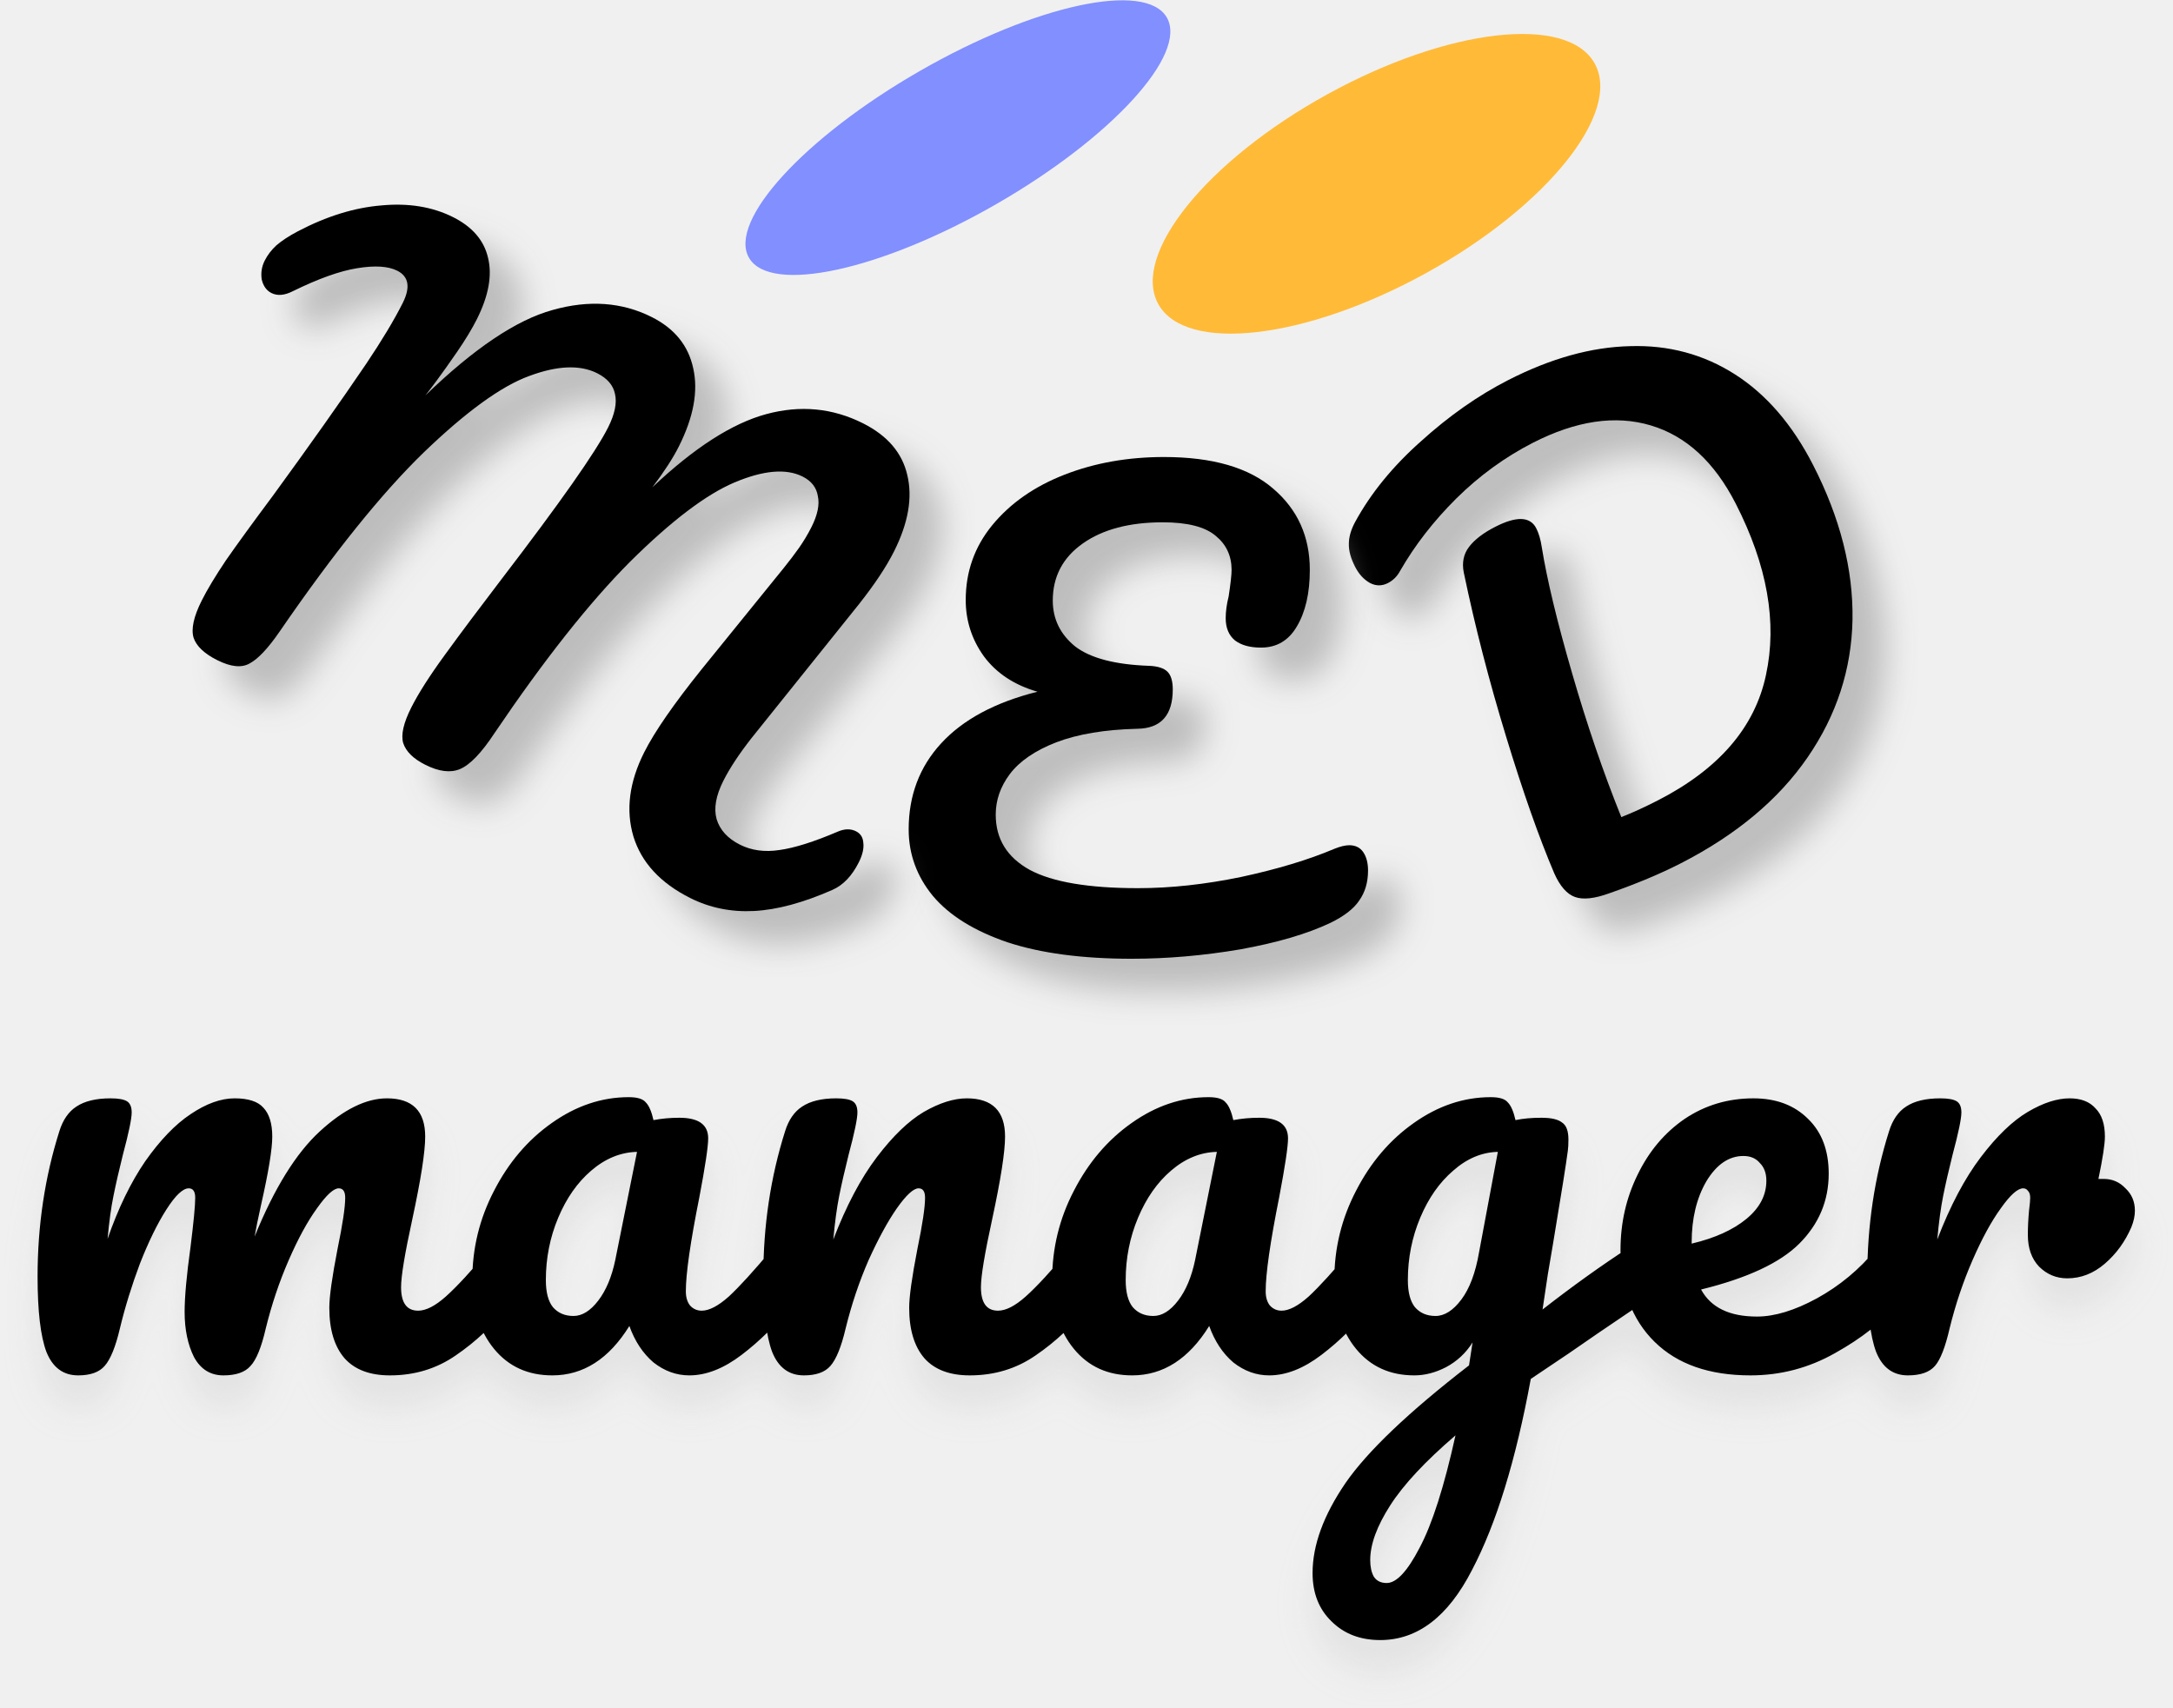
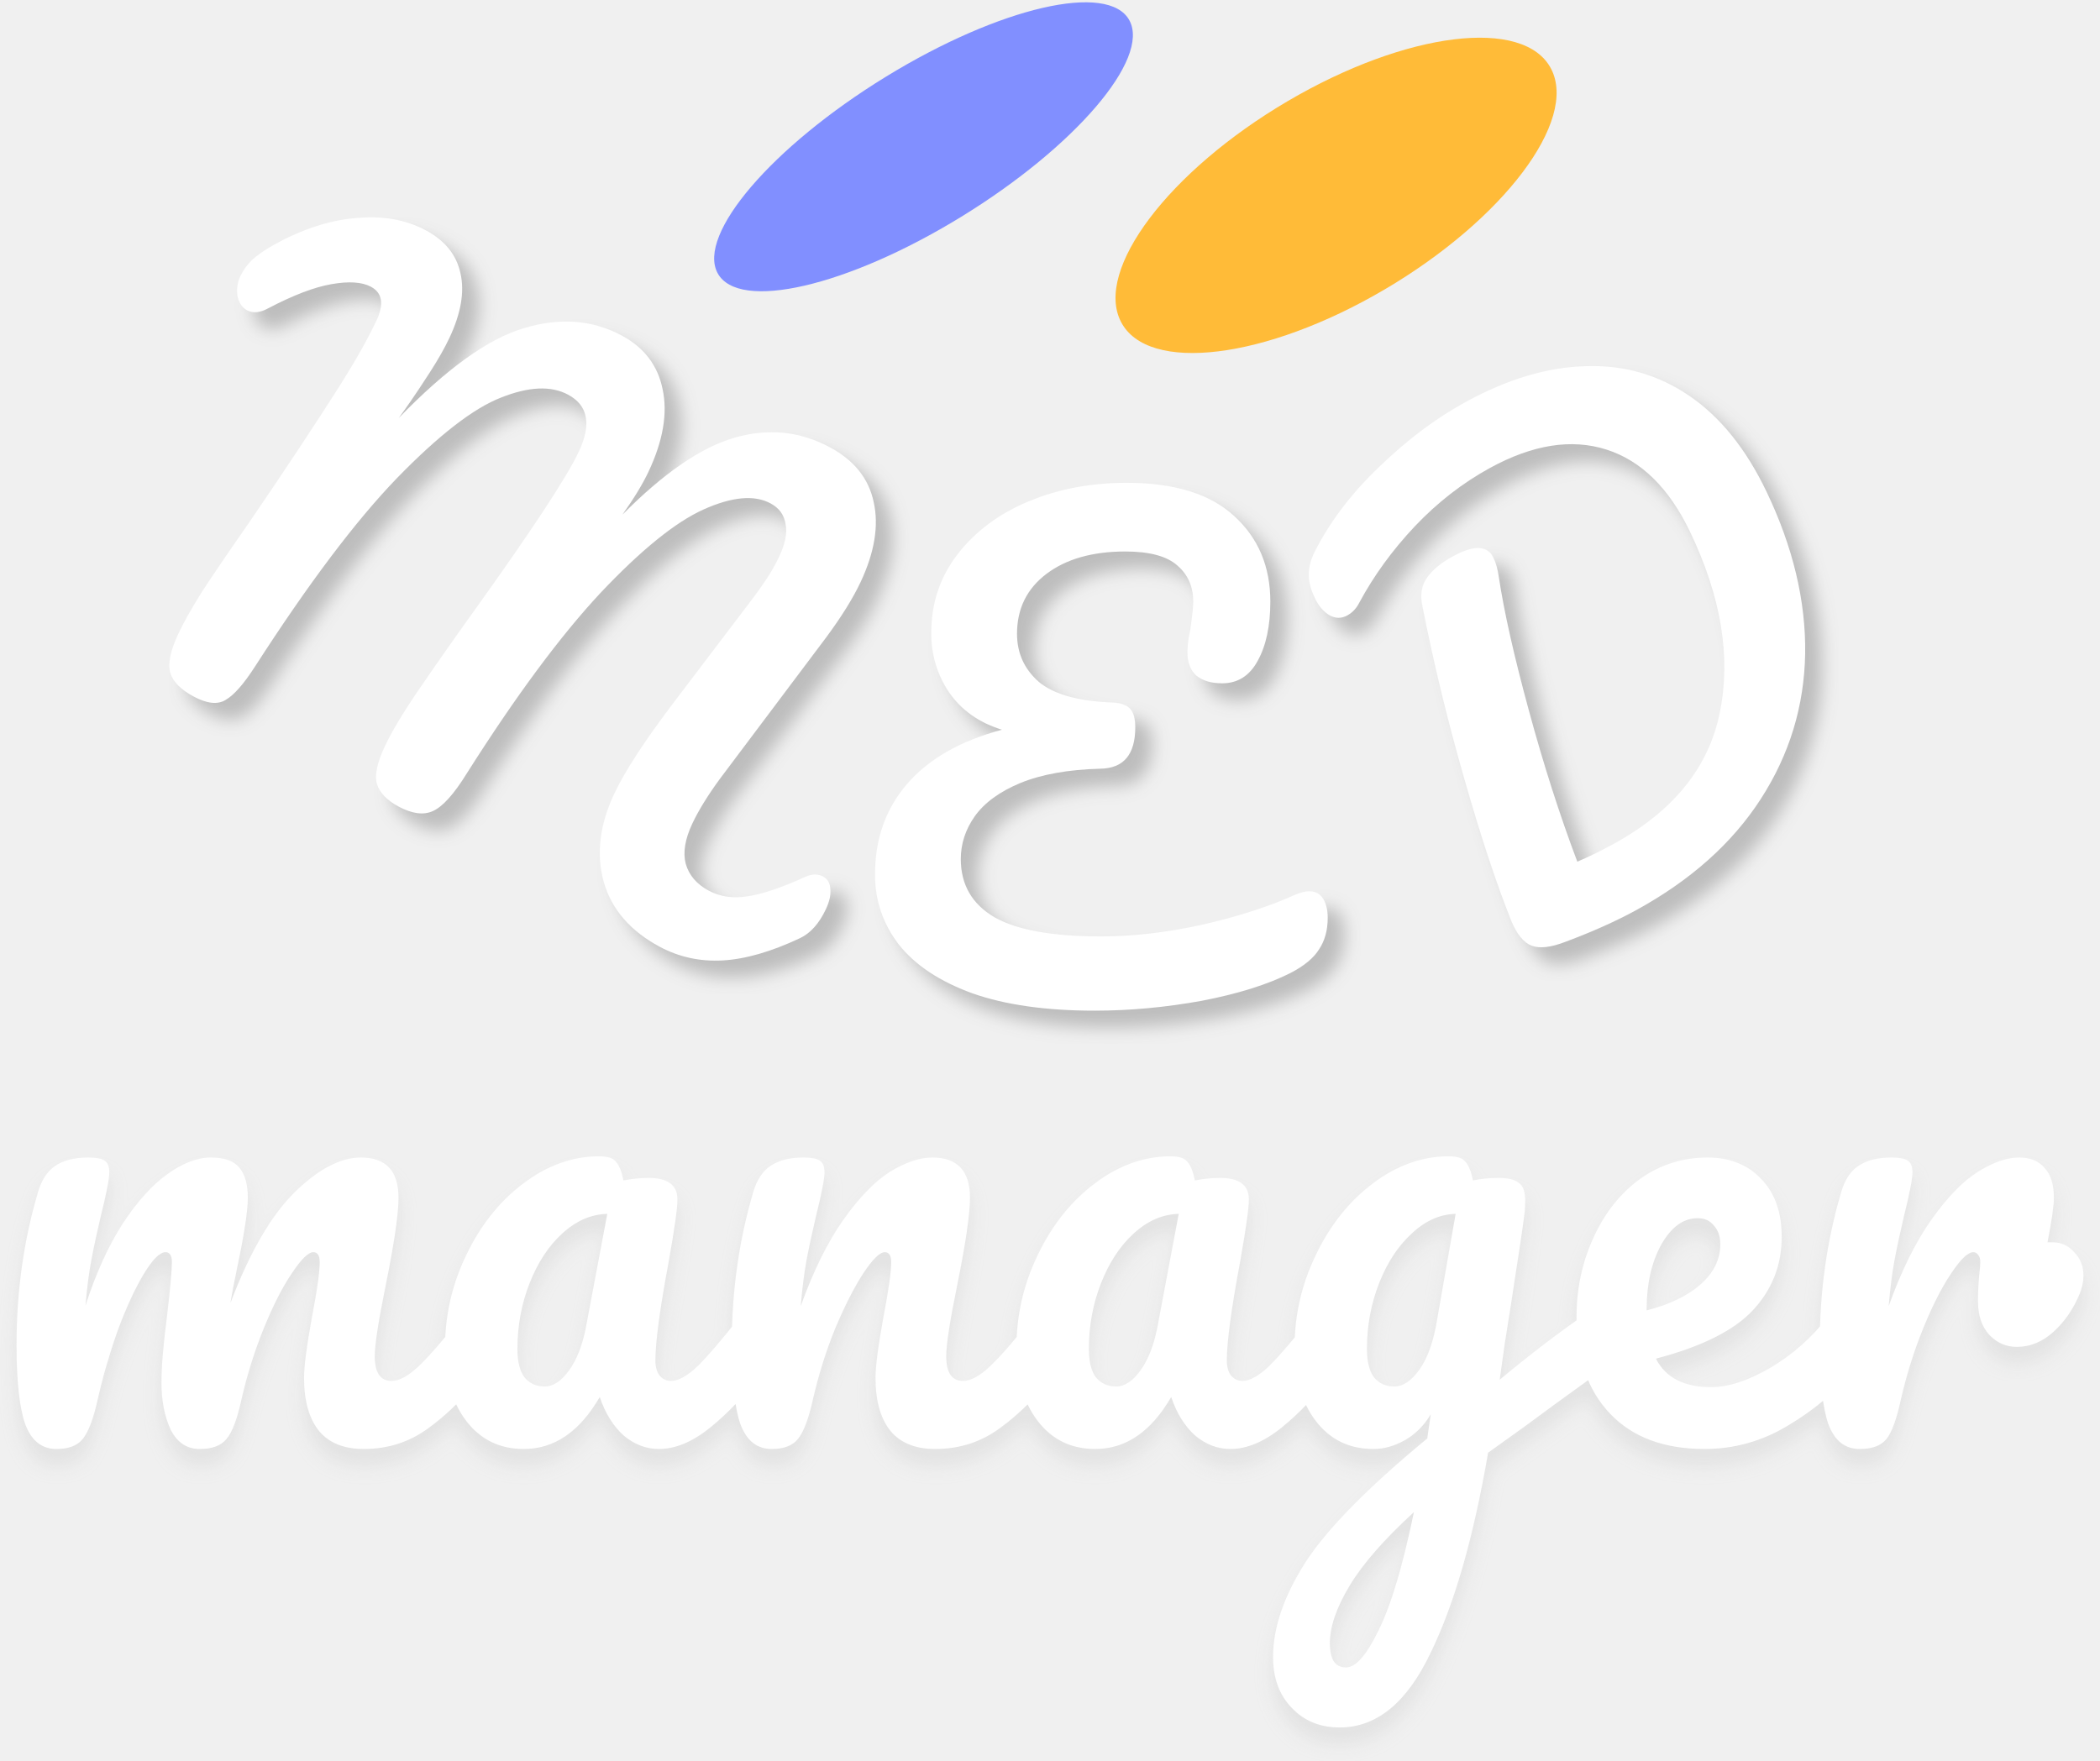
- <svg xmlns="http://www.w3.org/2000/svg" width="266" height="209" viewBox="0 0 266 209" fill="none">
+ <svg xmlns="http://www.w3.org/2000/svg" width="508" height="426" viewBox="0 0 508 426" fill="none">
  <g filter="url(#filter0_d)">
-     <path d="M8.568 94.36C6.744 94.36 5.448 93.4 4.68 91.48C3.96 89.56 3.6 86.488 3.6 82.264C3.6 76.024 4.488 70.096 6.264 64.48C6.696 63.088 7.392 62.08 8.352 61.456C9.36 60.784 10.752 60.448 12.528 60.448C13.488 60.448 14.16 60.568 14.544 60.808C14.928 61.048 15.12 61.504 15.12 62.176C15.12 62.944 14.76 64.672 14.04 67.36C13.56 69.28 13.176 70.96 12.888 72.4C12.6 73.792 12.36 75.544 12.168 77.656C13.464 73.912 15 70.744 16.776 68.152C18.6 65.56 20.448 63.64 22.32 62.392C24.24 61.096 26.04 60.448 27.72 60.448C29.4 60.448 30.576 60.832 31.248 61.6C31.968 62.368 32.328 63.544 32.328 65.128C32.328 66.664 31.872 69.448 30.96 73.48C30.576 75.208 30.312 76.504 30.168 77.368C32.568 71.464 35.232 67.168 38.16 64.48C41.088 61.792 43.824 60.448 46.368 60.448C49.488 60.448 51.048 62.008 51.048 65.128C51.048 67 50.52 70.384 49.464 75.28C48.552 79.456 48.096 82.216 48.096 83.56C48.096 85.48 48.792 86.44 50.184 86.44C51.144 86.44 52.272 85.864 53.568 84.712C54.912 83.512 56.688 81.592 58.896 78.952C59.472 78.28 60.12 77.944 60.84 77.944C61.464 77.944 61.944 78.232 62.28 78.808C62.664 79.384 62.856 80.176 62.856 81.184C62.856 83.104 62.4 84.592 61.488 85.648C59.424 88.192 57.192 90.28 54.792 91.912C52.44 93.544 49.752 94.36 46.728 94.36C44.28 94.36 42.432 93.664 41.184 92.272C39.936 90.832 39.312 88.768 39.312 86.08C39.312 84.736 39.648 82.336 40.32 78.88C40.944 75.856 41.256 73.768 41.256 72.616C41.256 71.848 40.992 71.464 40.464 71.464C39.84 71.464 38.952 72.28 37.8 73.912C36.648 75.496 35.496 77.608 34.344 80.248C33.192 82.888 32.256 85.672 31.536 88.6C31.008 90.904 30.384 92.44 29.664 93.208C28.992 93.976 27.888 94.36 26.352 94.36C24.768 94.36 23.568 93.616 22.752 92.128C21.984 90.592 21.6 88.744 21.6 86.584C21.6 84.76 21.84 82.12 22.32 78.664C22.704 75.592 22.896 73.576 22.896 72.616C22.896 71.848 22.632 71.464 22.104 71.464C21.384 71.464 20.472 72.328 19.368 74.056C18.264 75.784 17.184 77.992 16.128 80.68C15.12 83.368 14.304 86.008 13.68 88.6C13.152 90.856 12.528 92.392 11.808 93.208C11.136 93.976 10.056 94.36 8.568 94.36ZM66.61 94.36C63.634 94.36 61.258 93.28 59.482 91.12C57.706 88.96 56.818 86.128 56.818 82.624C56.818 78.784 57.706 75.16 59.482 71.752C61.258 68.296 63.61 65.536 66.538 63.472C69.514 61.36 72.658 60.304 75.97 60.304C77.026 60.304 77.722 60.52 78.058 60.952C78.442 61.336 78.754 62.056 78.994 63.112C80.002 62.92 81.058 62.824 82.162 62.824C84.514 62.824 85.69 63.664 85.69 65.344C85.69 66.352 85.33 68.752 84.61 72.544C83.506 78.064 82.954 81.904 82.954 84.064C82.954 84.784 83.122 85.36 83.458 85.792C83.842 86.224 84.322 86.44 84.898 86.44C85.81 86.44 86.914 85.864 88.21 84.712C89.506 83.512 91.258 81.592 93.466 78.952C94.042 78.28 94.69 77.944 95.41 77.944C96.034 77.944 96.514 78.232 96.85 78.808C97.234 79.384 97.426 80.176 97.426 81.184C97.426 83.104 96.97 84.592 96.058 85.648C94.09 88.096 92.002 90.16 89.794 91.84C87.586 93.52 85.45 94.36 83.386 94.36C81.802 94.36 80.338 93.832 78.994 92.776C77.698 91.672 76.714 90.184 76.042 88.312C73.546 92.344 70.402 94.36 66.61 94.36ZM69.202 87.088C70.258 87.088 71.266 86.464 72.226 85.216C73.186 83.968 73.882 82.312 74.314 80.248L76.978 67C74.962 67.048 73.09 67.816 71.362 69.304C69.682 70.744 68.338 72.664 67.33 75.064C66.322 77.464 65.818 80.008 65.818 82.696C65.818 84.184 66.106 85.288 66.682 86.008C67.306 86.728 68.146 87.088 69.202 87.088ZM97.406 94.36C95.582 94.36 94.286 93.4 93.518 91.48C92.798 89.56 92.438 86.488 92.438 82.264C92.438 76.024 93.326 70.096 95.102 64.48C95.534 63.088 96.23 62.08 97.19 61.456C98.198 60.784 99.59 60.448 101.366 60.448C102.326 60.448 102.998 60.568 103.382 60.808C103.766 61.048 103.958 61.504 103.958 62.176C103.958 62.944 103.598 64.672 102.878 67.36C102.398 69.28 102.014 70.96 101.726 72.4C101.438 73.84 101.198 75.616 101.006 77.728C102.59 73.6 104.366 70.24 106.334 67.648C108.302 65.056 110.222 63.208 112.094 62.104C114.014 61 115.766 60.448 117.35 60.448C120.47 60.448 122.03 62.008 122.03 65.128C122.03 67 121.502 70.384 120.446 75.28C119.534 79.456 119.078 82.216 119.078 83.56C119.078 85.48 119.774 86.44 121.166 86.44C122.126 86.44 123.254 85.864 124.55 84.712C125.894 83.512 127.67 81.592 129.878 78.952C130.454 78.28 131.102 77.944 131.822 77.944C132.446 77.944 132.926 78.232 133.262 78.808C133.646 79.384 133.838 80.176 133.838 81.184C133.838 83.104 133.382 84.592 132.47 85.648C130.406 88.192 128.174 90.28 125.774 91.912C123.422 93.544 120.734 94.36 117.71 94.36C115.262 94.36 113.414 93.664 112.166 92.272C110.918 90.832 110.294 88.768 110.294 86.08C110.294 84.736 110.63 82.336 111.302 78.88C111.926 75.856 112.238 73.768 112.238 72.616C112.238 71.848 111.974 71.464 111.446 71.464C110.822 71.464 109.934 72.28 108.782 73.912C107.678 75.496 106.526 77.608 105.326 80.248C104.174 82.888 103.238 85.672 102.518 88.6C101.99 90.856 101.366 92.392 100.646 93.208C99.974 93.976 98.894 94.36 97.406 94.36ZM137.589 94.36C134.613 94.36 132.237 93.28 130.461 91.12C128.685 88.96 127.797 86.128 127.797 82.624C127.797 78.784 128.685 75.16 130.461 71.752C132.237 68.296 134.589 65.536 137.517 63.472C140.493 61.36 143.637 60.304 146.949 60.304C148.005 60.304 148.701 60.52 149.037 60.952C149.421 61.336 149.733 62.056 149.973 63.112C150.981 62.92 152.037 62.824 153.141 62.824C155.493 62.824 156.669 63.664 156.669 65.344C156.669 66.352 156.309 68.752 155.589 72.544C154.485 78.064 153.933 81.904 153.933 84.064C153.933 84.784 154.101 85.36 154.437 85.792C154.821 86.224 155.301 86.44 155.877 86.44C156.789 86.44 157.893 85.864 159.189 84.712C160.485 83.512 162.237 81.592 164.445 78.952C165.021 78.28 165.669 77.944 166.389 77.944C167.013 77.944 167.493 78.232 167.829 78.808C168.213 79.384 168.405 80.176 168.405 81.184C168.405 83.104 167.949 84.592 167.037 85.648C165.069 88.096 162.981 90.16 160.773 91.84C158.565 93.52 156.429 94.36 154.365 94.36C152.781 94.36 151.317 93.832 149.973 92.776C148.677 91.672 147.693 90.184 147.021 88.312C144.525 92.344 141.381 94.36 137.589 94.36ZM140.181 87.088C141.237 87.088 142.245 86.464 143.205 85.216C144.165 83.968 144.861 82.312 145.293 80.248L147.957 67C145.941 67.048 144.069 67.816 142.341 69.304C140.661 70.744 139.317 72.664 138.309 75.064C137.301 77.464 136.797 80.008 136.797 82.696C136.797 84.184 137.085 85.288 137.661 86.008C138.285 86.728 139.125 87.088 140.181 87.088ZM200.138 78.088C200.762 78.088 201.242 78.4 201.578 79.024C201.962 79.6 202.154 80.344 202.154 81.256C202.154 82.36 201.986 83.224 201.65 83.848C201.314 84.472 200.786 85.024 200.066 85.504C195.938 88.288 192.914 90.352 190.994 91.696L186.386 94.792C184.562 104.728 182.162 112.528 179.186 118.192C176.258 123.904 172.514 126.76 167.954 126.76C165.506 126.76 163.514 125.992 161.978 124.456C160.442 122.968 159.674 121 159.674 118.552C159.674 115.144 161.018 111.472 163.706 107.536C166.394 103.648 171.434 98.848 178.826 93.136L179.258 90.328C178.442 91.624 177.362 92.632 176.018 93.352C174.722 94.024 173.426 94.36 172.13 94.36C169.154 94.36 166.778 93.28 165.002 91.12C163.226 88.96 162.338 86.128 162.338 82.624C162.338 78.784 163.226 75.16 165.002 71.752C166.778 68.296 169.13 65.536 172.058 63.472C175.034 61.36 178.178 60.304 181.49 60.304C182.546 60.304 183.242 60.52 183.578 60.952C183.962 61.336 184.274 62.056 184.514 63.112C185.426 62.92 186.482 62.824 187.682 62.824C188.882 62.824 189.722 63.016 190.202 63.4C190.73 63.736 190.994 64.432 190.994 65.488C190.994 66.064 190.97 66.52 190.922 66.856C190.73 68.344 190.13 72.112 189.122 78.16C188.93 79.312 188.714 80.584 188.474 81.976C188.282 83.32 188.066 84.76 187.826 86.296C191.522 83.416 195.074 80.872 198.482 78.664C199.106 78.28 199.658 78.088 200.138 78.088ZM174.722 87.088C175.826 87.088 176.882 86.416 177.89 85.072C178.898 83.728 179.618 81.808 180.05 79.312L182.354 67C180.386 67.048 178.562 67.816 176.882 69.304C175.202 70.744 173.858 72.664 172.85 75.064C171.842 77.464 171.338 80.008 171.338 82.696C171.338 84.184 171.626 85.288 172.202 86.008C172.826 86.728 173.666 87.088 174.722 87.088ZM168.746 119.776C169.946 119.776 171.29 118.336 172.778 115.456C174.314 112.576 175.778 107.992 177.17 101.704C173.474 104.872 170.81 107.728 169.178 110.272C167.546 112.816 166.73 115.048 166.73 116.968C166.73 117.784 166.874 118.456 167.162 118.984C167.498 119.512 168.026 119.776 168.746 119.776ZM230.559 77.944C231.183 77.944 231.663 78.232 231.999 78.808C232.383 79.384 232.575 80.176 232.575 81.184C232.575 83.104 232.119 84.592 231.207 85.648C229.431 87.808 226.911 89.8 223.647 91.624C220.431 93.448 216.975 94.36 213.279 94.36C208.239 94.36 204.327 92.992 201.543 90.256C198.759 87.52 197.367 83.776 197.367 79.024C197.367 75.712 198.063 72.64 199.455 69.808C200.847 66.928 202.767 64.648 205.215 62.968C207.711 61.288 210.519 60.448 213.639 60.448C216.423 60.448 218.655 61.288 220.335 62.968C222.015 64.6 222.855 66.832 222.855 69.664C222.855 72.976 221.655 75.832 219.255 78.232C216.903 80.584 212.895 82.456 207.231 83.848C208.431 86.056 210.711 87.16 214.071 87.16C216.231 87.16 218.679 86.416 221.415 84.928C224.199 83.392 226.599 81.4 228.615 78.952C229.191 78.28 229.839 77.944 230.559 77.944ZM212.415 67.504C210.639 67.504 209.127 68.536 207.879 70.6C206.679 72.664 206.079 75.16 206.079 78.088V78.232C208.911 77.56 211.143 76.552 212.775 75.208C214.407 73.864 215.223 72.304 215.223 70.528C215.223 69.616 214.959 68.896 214.431 68.368C213.951 67.792 213.279 67.504 212.415 67.504ZM256.52 70.312C257.576 70.312 258.464 70.696 259.184 71.464C259.952 72.184 260.336 73.096 260.336 74.2C260.336 74.824 260.192 75.496 259.904 76.216C259.136 77.992 258.056 79.48 256.664 80.68C255.272 81.88 253.736 82.48 252.056 82.48C250.712 82.48 249.56 82 248.6 81.04C247.688 80.08 247.232 78.784 247.232 77.152C247.232 76.24 247.28 75.256 247.376 74.2C247.472 73.432 247.52 72.904 247.52 72.616C247.52 72.232 247.424 71.944 247.232 71.752C247.088 71.56 246.896 71.464 246.656 71.464C245.984 71.464 245.072 72.28 243.92 73.912C242.768 75.496 241.616 77.608 240.464 80.248C239.312 82.888 238.376 85.672 237.656 88.6C237.128 90.904 236.528 92.44 235.856 93.208C235.184 93.976 234.08 94.36 232.544 94.36C230.72 94.36 229.424 93.4 228.656 91.48C227.936 89.56 227.576 86.488 227.576 82.264C227.576 76.024 228.464 70.096 230.24 64.48C230.672 63.088 231.368 62.08 232.328 61.456C233.336 60.784 234.728 60.448 236.504 60.448C237.464 60.448 238.136 60.568 238.52 60.808C238.904 61.048 239.096 61.504 239.096 62.176C239.096 62.944 238.736 64.672 238.016 67.36C237.536 69.28 237.152 70.96 236.864 72.4C236.576 73.84 236.336 75.616 236.144 77.728C237.728 73.6 239.504 70.24 241.472 67.648C243.44 65.056 245.36 63.208 247.232 62.104C249.104 61 250.808 60.448 252.344 60.448C253.736 60.448 254.792 60.856 255.512 61.672C256.28 62.44 256.664 63.592 256.664 65.128C256.664 66.04 256.4 67.768 255.872 70.312H256.52Z" transform="translate(1 74)" fill="black" />
+     <path d="M9.675 70.826C6.123 70.826 3.599 68.83 2.103 64.837C0.701 60.844 -1.85731e-07 54.455 -1.85731e-07 45.67C-1.85731e-07 32.693 1.729 20.364 5.188 8.685C6.03 5.79 7.385 3.694 9.255 2.396C11.218 0.998 13.929 0.299 17.387 0.299C19.257 0.299 20.566 0.549 21.314 1.048C22.062 1.547 22.436 2.496 22.436 3.893C22.436 5.49 21.734 9.084 20.332 14.674C19.397 18.667 18.649 22.161 18.089 25.156C17.528 28.051 17.06 31.695 16.686 36.087C19.21 28.301 22.202 21.712 25.661 16.322C29.213 10.931 32.812 6.938 36.458 4.342C40.197 1.647 43.703 0.299 46.974 0.299C50.246 0.299 52.536 1.098 53.845 2.695C55.247 4.293 55.949 6.738 55.949 10.033C55.949 13.227 55.06 19.017 53.284 27.402C52.536 30.996 52.022 33.691 51.742 35.488C56.416 23.209 61.604 14.275 67.306 8.685C73.009 3.095 78.337 0.299 83.292 0.299C89.368 0.299 92.406 3.544 92.406 10.033C92.406 13.926 91.378 20.963 89.321 31.146C87.545 39.831 86.657 45.571 86.657 48.366C86.657 52.359 88.013 54.355 90.724 54.355C92.593 54.355 94.79 53.157 97.314 50.761C99.931 48.266 103.39 44.273 107.69 38.782C108.812 37.385 110.074 36.686 111.476 36.686C112.692 36.686 113.626 37.285 114.281 38.483C115.029 39.681 115.403 41.328 115.403 43.424C115.403 47.417 114.515 50.512 112.738 52.708C108.719 57.999 104.372 62.341 99.698 65.735C95.117 69.129 89.882 70.826 83.993 70.826C79.225 70.826 75.626 69.379 73.196 66.484C70.765 63.489 69.55 59.197 69.55 53.606C69.55 50.811 70.204 45.82 71.513 38.633C72.728 32.344 73.336 28.001 73.336 25.605C73.336 24.008 72.822 23.209 71.794 23.209C70.578 23.209 68.849 24.907 66.605 28.301C64.362 31.595 62.118 35.987 59.875 41.478C57.631 46.968 55.808 52.758 54.406 58.847C53.378 63.639 52.163 66.833 50.76 68.431C49.452 70.028 47.301 70.826 44.31 70.826C41.225 70.826 38.888 69.279 37.299 66.185C35.803 62.99 35.056 59.147 35.056 54.655C35.056 50.861 35.523 45.371 36.458 38.183C37.206 31.795 37.58 27.602 37.58 25.605C37.58 24.008 37.065 23.209 36.037 23.209C34.635 23.209 32.859 25.006 30.709 28.6C28.558 32.194 26.455 36.786 24.399 42.376C22.436 47.966 20.846 53.457 19.631 58.847C18.603 63.539 17.387 66.734 15.985 68.431C14.677 70.028 12.573 70.826 9.675 70.826ZM122.714 70.826C116.918 70.826 112.291 68.58 108.832 64.088C105.373 59.596 103.644 53.706 103.644 46.419C103.644 38.433 105.373 30.896 108.832 23.808C112.291 16.621 116.871 10.881 122.574 6.589C128.369 2.196 134.492 1.77709e-06 140.943 1.77709e-06C142.999 1.77709e-06 144.355 0.449 145.009 1.348C145.757 2.146 146.365 3.644 146.832 5.84C148.795 5.441 150.852 5.241 153.002 5.241C157.582 5.241 159.873 6.988 159.873 10.482C159.873 12.578 159.171 17.569 157.769 25.456C155.619 36.936 154.544 44.922 154.544 49.414C154.544 50.911 154.871 52.109 155.526 53.008C156.274 53.906 157.208 54.355 158.33 54.355C160.106 54.355 162.256 53.157 164.78 50.761C167.304 48.266 170.716 44.273 175.017 38.782C176.138 37.385 177.4 36.686 178.803 36.686C180.018 36.686 180.953 37.285 181.607 38.483C182.355 39.681 182.729 41.328 182.729 43.424C182.729 47.417 181.841 50.512 180.065 52.708C176.232 57.799 172.165 62.092 167.865 65.586C163.565 69.079 159.405 70.826 155.386 70.826C152.301 70.826 149.449 69.728 146.832 67.532C144.308 65.236 142.392 62.142 141.083 58.248C136.222 66.634 130.099 70.826 122.714 70.826ZM127.762 55.703C129.818 55.703 131.781 54.405 133.651 51.81C135.521 49.214 136.876 45.77 137.718 41.478L142.906 13.926C138.98 14.025 135.334 15.623 131.968 18.717C128.697 21.712 126.079 25.705 124.116 30.697C122.153 35.688 121.171 40.978 121.171 46.569C121.171 49.663 121.732 51.959 122.854 53.457C124.069 54.954 125.705 55.703 127.762 55.703ZM182.69 70.826C179.138 70.826 176.614 68.83 175.118 64.837C173.716 60.844 173.015 54.455 173.015 45.67C173.015 32.693 174.744 20.364 178.203 8.685C179.045 5.79 180.4 3.694 182.27 2.396C184.233 0.998 186.944 0.299 190.402 0.299C192.271 0.299 193.58 0.549 194.328 1.048C195.076 1.547 195.45 2.496 195.45 3.893C195.45 5.49 194.749 9.084 193.346 14.674C192.412 18.667 191.664 22.161 191.103 25.156C190.542 28.151 190.075 31.845 189.701 36.237C192.786 27.652 196.244 20.664 200.077 15.273C203.91 9.883 207.649 6.039 211.295 3.743C215.034 1.447 218.446 0.299 221.531 0.299C227.607 0.299 230.645 3.544 230.645 10.033C230.645 13.926 229.617 20.963 227.561 31.146C225.784 39.831 224.896 45.571 224.896 48.366C224.896 52.359 226.252 54.355 228.963 54.355C230.832 54.355 233.029 53.157 235.553 50.761C238.171 48.266 241.63 44.273 245.93 38.782C247.051 37.385 248.313 36.686 249.716 36.686C250.931 36.686 251.866 37.285 252.52 38.483C253.268 39.681 253.642 41.328 253.642 43.424C253.642 47.417 252.754 50.512 250.978 52.708C246.958 57.999 242.611 62.341 237.937 65.735C233.356 69.129 228.122 70.826 222.232 70.826C217.465 70.826 213.866 69.379 211.435 66.484C209.005 63.489 207.789 59.197 207.789 53.606C207.789 50.811 208.444 45.82 209.752 38.633C210.968 32.344 211.575 28.001 211.575 25.605C211.575 24.008 211.061 23.209 210.033 23.209C208.818 23.209 207.088 24.907 204.845 28.301C202.695 31.595 200.451 35.987 198.114 41.478C195.87 46.968 194.048 52.758 192.645 58.847C191.617 63.539 190.402 66.734 189 68.431C187.692 70.028 185.588 70.826 182.69 70.826ZM260.947 70.826C255.151 70.826 250.524 68.58 247.065 64.088C243.606 59.596 241.877 53.706 241.877 46.419C241.877 38.433 243.606 30.896 247.065 23.808C250.524 16.621 255.104 10.881 260.807 6.589C266.603 2.196 272.726 1.77709e-06 279.176 1.77709e-06C281.232 1.77709e-06 282.588 0.449 283.242 1.348C283.99 2.146 284.598 3.644 285.065 5.84C287.028 5.441 289.085 5.241 291.235 5.241C295.816 5.241 298.106 6.988 298.106 10.482C298.106 12.578 297.405 17.569 296.003 25.456C293.852 36.936 292.777 44.922 292.777 49.414C292.777 50.911 293.105 52.109 293.759 53.008C294.507 53.906 295.442 54.355 296.563 54.355C298.34 54.355 300.49 53.157 303.014 50.761C305.538 48.266 308.95 44.273 313.25 38.782C314.372 37.385 315.634 36.686 317.036 36.686C318.251 36.686 319.186 37.285 319.84 38.483C320.588 39.681 320.962 41.328 320.962 43.424C320.962 47.417 320.074 50.512 318.298 52.708C314.465 57.799 310.399 62.092 306.098 65.586C301.798 69.079 297.638 70.826 293.619 70.826C290.534 70.826 287.683 69.728 285.065 67.532C282.541 65.236 280.625 62.142 279.316 58.248C274.455 66.634 268.332 70.826 260.947 70.826ZM265.995 55.703C268.052 55.703 270.015 54.405 271.884 51.81C273.754 49.214 275.109 45.77 275.951 41.478L281.139 13.926C277.213 14.025 273.567 15.623 270.202 18.717C266.93 21.712 264.312 25.705 262.349 30.697C260.386 35.688 259.405 40.978 259.405 46.569C259.405 49.663 259.965 51.959 261.087 53.457C262.303 54.954 263.938 55.703 265.995 55.703ZM382.763 36.986C383.978 36.986 384.913 37.634 385.567 38.932C386.315 40.13 386.689 41.677 386.689 43.574C386.689 45.87 386.362 47.667 385.707 48.965C385.053 50.262 384.025 51.41 382.623 52.409C374.583 58.199 368.694 62.491 364.955 65.286L355.98 71.725C352.428 92.389 347.754 108.611 341.958 120.39C336.256 132.269 328.964 138.209 320.084 138.209C315.316 138.209 311.437 136.612 308.445 133.417C305.454 130.323 303.958 126.23 303.958 121.139C303.958 114.051 306.576 106.414 311.811 98.229C317.046 90.143 326.861 80.16 341.257 68.281L342.098 62.441C340.509 65.136 338.406 67.233 335.789 68.73C333.265 70.128 330.741 70.826 328.217 70.826C322.421 70.826 317.793 68.58 314.335 64.088C310.876 59.596 309.146 53.706 309.146 46.419C309.146 38.433 310.876 30.896 314.335 23.808C317.793 16.621 322.374 10.881 328.076 6.589C333.872 2.196 339.995 1.77709e-06 346.445 1.77709e-06C348.502 1.77709e-06 349.857 0.449 350.512 1.348C351.26 2.146 351.867 3.644 352.335 5.84C354.111 5.441 356.167 5.241 358.504 5.241C360.841 5.241 362.477 5.64 363.412 6.439C364.441 7.138 364.955 8.585 364.955 10.781C364.955 11.979 364.908 12.928 364.814 13.626C364.441 16.721 363.272 24.557 361.309 37.135C360.935 39.531 360.514 42.176 360.047 45.071C359.673 47.867 359.252 50.861 358.785 54.056C365.983 48.066 372.901 42.775 379.538 38.183C380.753 37.385 381.828 36.986 382.763 36.986ZM333.265 55.703C335.415 55.703 337.471 54.305 339.434 51.51C341.397 48.715 342.8 44.722 343.641 39.531L348.128 13.926C344.295 14.025 340.743 15.623 337.471 18.717C334.199 21.712 331.582 25.705 329.619 30.697C327.656 35.688 326.674 40.978 326.674 46.569C326.674 49.663 327.235 51.959 328.357 53.457C329.572 54.954 331.208 55.703 333.265 55.703ZM321.626 123.684C323.963 123.684 326.581 120.69 329.479 114.7C332.47 108.71 335.321 99.177 338.032 86.1C330.834 92.688 325.646 98.628 322.467 103.919C319.289 109.21 317.7 113.851 317.7 117.844C317.7 119.542 317.98 120.939 318.541 122.037C319.196 123.135 320.224 123.684 321.626 123.684ZM442.009 36.686C443.224 36.686 444.159 37.285 444.813 38.483C445.561 39.681 445.935 41.328 445.935 43.424C445.935 47.417 445.047 50.512 443.271 52.708C439.812 57.2 434.904 61.343 428.547 65.136C422.284 68.93 415.553 70.826 408.355 70.826C398.54 70.826 390.921 67.981 385.499 62.291C380.077 56.601 377.366 48.815 377.366 38.932C377.366 32.044 378.722 25.655 381.433 19.765C384.144 13.776 387.883 9.034 392.65 5.54C397.511 2.046 402.98 0.299 409.056 0.299C414.478 0.299 418.825 2.046 422.097 5.54C425.369 8.934 427.005 13.576 427.005 19.466C427.005 26.354 424.668 32.294 419.994 37.285C415.413 42.176 407.607 46.07 396.577 48.965C398.914 53.557 403.354 55.853 409.898 55.853C414.104 55.853 418.872 54.305 424.2 51.211C429.622 48.016 434.296 43.873 438.223 38.782C439.344 37.385 440.606 36.686 442.009 36.686ZM406.673 14.974C403.214 14.974 400.269 17.12 397.839 21.413C395.502 25.705 394.333 30.896 394.333 36.986V37.285C399.848 35.887 404.195 33.791 407.374 30.996C410.552 28.201 412.141 24.956 412.141 21.263C412.141 19.366 411.627 17.869 410.599 16.771C409.664 15.573 408.355 14.974 406.673 14.974ZM492.568 20.814C494.625 20.814 496.354 21.612 497.756 23.209C499.252 24.707 500 26.604 500 28.9C500 30.197 499.72 31.595 499.159 33.092C497.663 36.786 495.56 39.88 492.849 42.376C490.138 44.872 487.146 46.12 483.874 46.12C481.257 46.12 479.013 45.121 477.144 43.125C475.368 41.128 474.48 38.433 474.48 35.039C474.48 33.142 474.573 31.096 474.76 28.9C474.947 27.302 475.041 26.204 475.041 25.605C475.041 24.807 474.854 24.208 474.48 23.808C474.199 23.409 473.825 23.209 473.358 23.209C472.049 23.209 470.273 24.907 468.029 28.301C465.786 31.595 463.542 35.987 461.299 41.478C459.055 46.968 457.232 52.758 455.83 58.847C454.802 63.639 453.633 66.833 452.325 68.431C451.016 70.028 448.866 70.826 445.874 70.826C442.322 70.826 439.798 68.83 438.302 64.837C436.9 60.844 436.199 54.455 436.199 45.67C436.199 32.693 437.928 20.364 441.387 8.685C442.229 5.79 443.584 3.694 445.454 2.396C447.417 0.998 450.128 0.299 453.587 0.299C455.456 0.299 456.765 0.549 457.513 1.048C458.261 1.547 458.635 2.496 458.635 3.893C458.635 5.49 457.933 9.084 456.531 14.674C455.596 18.667 454.849 22.161 454.288 25.156C453.727 28.151 453.259 31.845 452.885 36.237C455.97 27.652 459.429 20.664 463.262 15.273C467.095 9.883 470.834 6.039 474.48 3.743C478.125 1.447 481.444 0.299 484.435 0.299C487.146 0.299 489.203 1.148 490.605 2.845C492.101 4.442 492.849 6.838 492.849 10.033C492.849 11.929 492.335 15.523 491.306 20.814H492.568Z" transform="translate(4 279.791)" fill="white" />
  </g>
  <g filter="url(#filter1_d)">
-     <path d="M22.176 94.36C19.392 94.36 16.248 94.12 12.744 93.64C10.824 93.4 9.504 92.896 8.784 92.128C8.064 91.36 7.752 90.112 7.848 88.384C8.184 83.632 8.976 77.776 10.224 70.816C11.472 63.808 12.984 57.064 14.76 50.584C15.096 49.384 15.768 48.544 16.776 48.064C17.784 47.584 19.104 47.344 20.736 47.344C23.664 47.344 25.128 48.16 25.128 49.792C25.128 50.464 24.984 51.232 24.696 52.096C23.448 55.936 22.2 61.096 20.952 67.576C19.704 74.008 18.816 80.152 18.288 86.008C19.728 86.152 21.36 86.224 23.184 86.224C31.584 86.224 37.848 83.68 41.976 78.592C46.152 73.504 48.24 66.712 48.24 58.216C48.24 52.504 46.608 48.088 43.344 44.968C40.08 41.848 35.472 40.288 29.52 40.288C25.68 40.288 21.864 40.888 18.072 42.088C14.328 43.288 10.944 44.872 7.92 46.84C7.296 47.272 6.624 47.488 5.904 47.488C5.088 47.488 4.44 47.152 3.96 46.48C3.48 45.76 3.24 44.896 3.24 43.888C3.24 42.736 3.432 41.8 3.816 41.08C4.2 40.312 4.848 39.616 5.76 38.992C9.072 36.736 12.96 35.032 17.424 33.88C21.888 32.68 26.184 32.08 30.312 32.08C36.168 32.08 41.232 33.112 45.504 35.176C49.776 37.192 53.064 40.168 55.368 44.104C57.672 48.04 58.824 52.792 58.824 58.36C58.824 65.608 57.384 71.944 54.504 77.368C51.624 82.744 47.424 86.92 41.904 89.896C36.384 92.872 29.808 94.36 22.176 94.36Z" transform="translate(143 31.7929) rotate(-27.1049)" fill="black" />
+     <path d="M37.412 127.859C31.911 127.859 25.7 127.366 18.777 126.381C14.984 125.888 12.376 124.853 10.953 123.277C9.531 121.7 8.914 119.138 9.104 115.59C9.768 105.835 11.333 93.812 13.798 79.524C16.264 65.136 19.251 51.291 22.76 37.988C23.424 35.525 24.752 33.8 26.743 32.815C28.735 31.829 31.342 31.337 34.567 31.337C40.352 31.337 43.244 33.012 43.244 36.362C43.244 37.742 42.959 39.318 42.391 41.092C39.925 48.976 37.459 59.569 34.993 72.872C32.528 86.077 30.773 98.69 29.73 110.712C32.575 111.008 35.8 111.156 39.403 111.156C55.999 111.156 68.375 105.933 76.53 95.488C84.781 85.042 88.906 71.098 88.906 53.656C88.906 41.93 85.682 32.864 79.233 26.459C72.784 20.053 63.681 16.851 51.921 16.851C44.335 16.851 36.795 18.082 29.303 20.546C21.907 23.01 15.221 26.262 9.246 30.302C8.013 31.189 6.686 31.632 5.263 31.632C3.651 31.632 2.371 30.942 1.423 29.563C0.474 28.085 1.88417e-08 26.311 1.88417e-08 24.241C1.88417e-08 21.876 0.379 19.955 1.138 18.477C1.897 16.9 3.177 15.471 4.979 14.19C11.522 9.559 19.204 6.06 28.023 3.695C36.843 1.232 45.33 3.75909e-06 53.486 3.75909e-06C65.056 3.75909e-06 75.061 2.119 83.501 6.356C91.941 10.495 98.437 16.604 102.989 24.685C107.541 32.765 109.817 42.521 109.817 53.952C109.817 68.832 106.972 81.84 101.282 92.975C95.592 104.012 87.294 112.585 76.388 118.694C65.482 124.804 52.49 127.859 37.412 127.859Z" transform="matrix(0.877483 -0.479608 0.43222 0.901768 307.62 122.918)" fill="white" />
  </g>
  <g filter="url(#filter2_d)">
-     <path d="M54.36 80.896C55.08 80.608 55.68 80.464 56.16 80.464C56.928 80.464 57.504 80.752 57.888 81.328C58.272 81.904 58.464 82.648 58.464 83.56C58.464 85 58.104 86.224 57.384 87.232C56.712 88.24 55.536 89.152 53.856 89.968C51.024 91.312 47.352 92.392 42.84 93.208C38.328 93.976 33.888 94.36 29.52 94.36C23.472 94.36 18.408 93.688 14.328 92.344C10.248 90.952 7.2 89.056 5.184 86.656C3.216 84.256 2.232 81.544 2.232 78.52C2.232 74.392 3.552 70.888 6.192 68.008C8.88 65.08 12.816 62.968 18 61.672C15.168 60.856 12.984 59.416 11.448 57.352C9.96 55.288 9.216 52.984 9.216 50.44C9.216 46.984 10.296 43.936 12.456 41.296C14.664 38.608 17.616 36.544 21.312 35.104C25.008 33.664 29.064 32.944 33.48 32.944C39.432 32.944 43.896 34.24 46.872 36.832C49.848 39.376 51.336 42.688 51.336 46.768C51.336 49.6 50.808 51.904 49.752 53.68C48.744 55.408 47.28 56.272 45.36 56.272C44.016 56.272 42.96 55.984 42.192 55.408C41.424 54.784 41.04 53.872 41.04 52.672C41.04 51.856 41.16 50.968 41.4 50.008C41.64 48.424 41.76 47.344 41.76 46.768C41.76 45.04 41.112 43.648 39.816 42.592C38.52 41.488 36.36 40.936 33.336 40.936C29.256 40.936 25.992 41.8 23.544 43.528C21.096 45.256 19.872 47.584 19.872 50.512C19.872 52.768 20.784 54.64 22.608 56.128C24.48 57.568 27.504 58.36 31.68 58.504C32.736 58.552 33.48 58.792 33.912 59.224C34.344 59.656 34.56 60.376 34.56 61.384C34.56 64.552 33.12 66.16 30.24 66.208C26.256 66.304 22.944 66.856 20.304 67.864C17.712 68.872 15.816 70.168 14.616 71.752C13.464 73.288 12.888 74.944 12.888 76.72C12.888 79.696 14.28 81.952 17.064 83.488C19.848 84.976 24.264 85.72 30.312 85.72C34.296 85.72 38.496 85.264 42.912 84.352C47.376 83.392 51.192 82.24 54.36 80.896Z" transform="translate(109 23)" fill="black" />
+     <path d="M101.521 99.726C102.923 99.127 104.091 98.828 105.026 98.828C106.522 98.828 107.644 99.427 108.392 100.625C109.139 101.822 109.513 103.37 109.513 105.266C109.513 108.261 108.812 110.807 107.41 112.903C106.101 114.999 103.811 116.896 100.539 118.593C95.024 121.388 87.872 123.634 79.085 125.331C70.298 126.929 61.651 127.727 53.144 127.727C41.365 127.727 31.503 126.33 23.557 123.535C15.611 120.64 9.675 116.696 5.749 111.705C1.916 106.714 2.19162e-07 101.074 2.19162e-07 94.785C2.19162e-07 86.2 2.571 78.912 7.712 72.923C12.947 66.834 20.613 62.441 30.709 59.746C25.193 58.049 20.94 55.054 17.948 50.761C15.05 46.469 13.601 41.677 13.601 36.386C13.601 29.199 15.705 22.86 19.912 17.37C24.212 11.78 29.961 7.487 37.159 4.492C44.357 1.497 52.256 5.07741e-07 60.856 5.07741e-07C72.448 5.07741e-07 81.142 2.695 86.938 8.086C92.733 13.377 95.631 20.265 95.631 28.75C95.631 34.64 94.603 39.431 92.546 43.125C90.583 46.718 87.732 48.515 83.993 48.515C81.375 48.515 79.319 47.916 77.823 46.718C76.327 45.421 75.58 43.524 75.58 41.028C75.58 39.331 75.813 37.485 76.281 35.488C76.748 32.194 76.982 29.948 76.982 28.75C76.982 25.156 75.72 22.261 73.196 20.065C70.672 17.769 66.465 16.621 60.576 16.621C52.63 16.621 46.273 18.418 41.506 22.012C36.738 25.605 34.354 30.447 34.354 36.536C34.354 41.228 36.13 45.121 39.683 48.216C43.329 51.211 49.218 52.858 57.351 53.157C59.407 53.257 60.856 53.756 61.698 54.655C62.539 55.553 62.96 57.05 62.96 59.147C62.96 65.735 60.155 69.079 54.546 69.179C46.787 69.379 40.337 70.527 35.196 72.623C30.148 74.72 26.455 77.415 24.118 80.709C21.875 83.904 20.753 87.348 20.753 91.041C20.753 97.23 23.464 101.922 28.886 105.117C34.308 108.211 42.908 109.759 54.687 109.759C62.446 109.759 70.625 108.81 79.225 106.914C87.919 104.917 95.351 102.521 101.521 99.726Z" transform="translate(211.669 116.825)" fill="white" />
  </g>
  <g filter="url(#filter3_d)">
-     <path d="M16.704 94.36C14.928 94.36 13.656 93.976 12.888 93.208C12.12 92.392 11.736 90.88 11.736 88.672C11.736 87.184 11.88 85.288 12.168 82.984C12.504 80.632 13.032 77.416 13.752 73.336C15 65.8 15.984 59.272 16.704 53.752C17.136 50.296 17.352 47.416 17.352 45.112C17.352 42.952 16.56 41.872 14.976 41.872C13.728 41.872 12.216 42.52 10.44 43.816C8.712 45.064 6.792 47.08 4.68 49.864C4.008 50.776 3.264 51.232 2.448 51.232C1.776 51.232 1.176 50.92 0.648 50.296C0.168 49.624 -0.072 48.88 -0.072 48.064C-0.072 47.296 0.072 46.528 0.36 45.76C0.696 44.944 1.224 44.032 1.944 43.024C4.248 39.808 6.816 37.336 9.648 35.608C12.48 33.832 15.312 32.944 18.144 32.944C20.784 32.944 22.8 33.784 24.192 35.464C25.632 37.144 26.352 39.592 26.352 42.808C26.352 44.104 26.232 45.64 25.992 47.416C25.752 49.144 25.536 50.56 25.344 51.664C25.152 52.768 25.008 53.536 24.912 53.968C27.648 46.144 30.72 40.696 34.128 37.624C37.536 34.504 41.28 32.944 45.36 32.944C48.48 32.944 50.928 34.048 52.704 36.256C54.528 38.464 55.44 41.584 55.44 45.616C55.44 47.2 55.224 49.168 54.792 51.52C57.192 44.896 60 40.144 63.216 37.264C66.432 34.384 70.128 32.944 74.304 32.944C77.664 32.944 80.232 34.024 82.008 36.184C83.832 38.344 84.744 41.368 84.744 45.256C84.744 47.368 84.432 49.936 83.808 52.96L79.416 73.552C78.936 75.952 78.696 78.016 78.696 79.744C78.696 81.76 79.152 83.272 80.064 84.28C81.024 85.288 82.344 85.792 84.024 85.792C85.608 85.792 87.144 85.264 88.632 84.208C90.168 83.152 91.968 81.4 94.032 78.952C94.608 78.28 95.256 77.944 95.976 77.944C96.6 77.944 97.08 78.232 97.416 78.808C97.8 79.384 97.992 80.176 97.992 81.184C97.992 83.056 97.536 84.544 96.624 85.648C94.128 88.672 91.656 90.88 89.208 92.272C86.76 93.664 84.192 94.36 81.504 94.36C77.424 94.36 74.232 93.16 71.928 90.76C69.624 88.312 68.472 85.048 68.472 80.968C68.472 78.136 69.048 74.032 70.2 68.656L73.08 55.48C73.176 55.048 73.344 54.28 73.584 53.176C73.824 52.072 74.016 51.04 74.16 50.08C74.304 49.072 74.376 48.088 74.376 47.128C74.376 45.448 74.04 44.2 73.368 43.384C72.744 42.52 71.832 42.088 70.632 42.088C68.376 42.088 66 43.552 63.504 46.48C61.056 49.36 58.704 54.16 56.448 60.88C54.24 67.6 52.44 76.336 51.048 87.088C50.712 89.968 50.112 91.912 49.248 92.92C48.432 93.88 47.088 94.36 45.216 94.36C43.584 94.36 42.384 93.976 41.616 93.208C40.896 92.44 40.536 91 40.536 88.888C40.536 86.92 40.8 84.352 41.328 81.184C41.856 77.968 42.528 74.2 43.344 69.88C45.552 58.264 46.656 50.776 46.656 47.416C46.656 45.592 46.296 44.248 45.576 43.384C44.904 42.52 43.872 42.088 42.48 42.088C40.128 42.088 37.704 43.432 35.208 46.12C32.712 48.76 30.264 53.488 27.864 60.304C25.512 67.072 23.544 76.24 21.96 87.808C21.624 90.256 21.12 91.96 20.448 92.92C19.824 93.88 18.576 94.36 16.704 94.36Z" transform="translate(54.0601 -11) rotate(26.6988)" fill="black" />
+     <path d="M33.131 126.131C29.624 126.131 27.112 125.342 25.595 123.765C24.078 122.089 23.32 118.984 23.32 114.449C23.32 111.393 23.604 107.499 24.173 102.768C24.837 97.937 25.879 91.332 27.301 82.953C29.766 67.477 31.709 54.07 33.131 42.734C33.984 35.636 34.411 29.721 34.411 24.989C34.411 20.553 32.847 18.335 29.719 18.335C27.254 18.335 24.268 19.666 20.76 22.328C17.348 24.891 13.556 29.031 9.385 34.749C8.058 36.622 6.588 37.558 4.977 37.558C3.65 37.558 2.465 36.917 1.422 35.636C0.474 34.256 6.12116e-09 32.728 6.12116e-09 31.052C6.12116e-09 29.475 0.284 27.898 0.853 26.32C1.517 24.645 2.559 22.771 3.981 20.701C8.532 14.097 13.603 9.02 19.196 5.471C24.789 1.824 30.382 5.01394e-07 35.975 5.01394e-07C41.189 5.01394e-07 45.17 1.725 47.919 5.175C50.763 8.626 52.185 13.653 52.185 20.258C52.185 22.919 51.948 26.074 51.474 29.721C51 33.27 50.574 36.178 50.195 38.445C49.815 40.713 49.531 42.29 49.342 43.177C54.745 27.109 60.812 15.92 67.542 9.611C74.273 3.204 81.667 5.01394e-07 89.725 5.01394e-07C95.886 5.01394e-07 100.721 2.267 104.228 6.802C107.831 11.336 109.632 17.744 109.632 26.025C109.632 29.278 109.205 33.319 108.352 38.15C113.092 24.546 118.638 14.787 124.989 8.872C131.34 2.957 138.64 5.01394e-07 146.887 5.01394e-07C153.523 5.01394e-07 158.594 2.218 162.102 6.654C165.704 11.09 167.505 17.3 167.505 25.285C167.505 29.623 166.889 34.897 165.656 41.107L156.983 83.397C156.035 88.326 155.561 92.565 155.561 96.114C155.561 100.254 156.461 103.359 158.262 105.429C160.158 107.499 162.765 108.534 166.083 108.534C169.211 108.534 172.245 107.45 175.183 105.281C178.217 103.113 181.772 99.514 185.848 94.487C186.986 93.107 188.265 92.417 189.687 92.417C190.92 92.417 191.868 93.008 192.531 94.191C193.29 95.374 193.669 97.001 193.669 99.071C193.669 102.915 192.768 105.971 190.967 108.239C186.038 114.449 181.156 118.984 176.321 121.842C171.486 124.701 166.415 126.131 161.106 126.131C153.049 126.131 146.745 123.666 142.194 118.737C137.644 113.71 135.369 107.006 135.369 98.627C135.369 92.811 136.507 84.383 138.782 73.342L144.469 46.282C144.659 45.395 144.991 43.818 145.465 41.551C145.939 39.283 146.318 37.164 146.602 35.192C146.887 33.122 147.029 31.101 147.029 29.13C147.029 25.68 146.365 23.116 145.038 21.441C143.806 19.666 142.005 18.779 139.635 18.779C135.179 18.779 130.487 21.786 125.558 27.799C120.723 33.714 116.078 43.572 111.623 57.372C107.262 71.173 103.707 89.115 100.958 111.196C100.294 117.111 99.109 121.103 97.403 123.173C95.792 125.145 93.137 126.131 89.44 126.131C86.217 126.131 83.847 125.342 82.331 123.765C80.909 122.187 80.198 119.23 80.198 114.893C80.198 110.851 80.719 105.577 81.762 99.071C82.805 92.466 84.132 84.728 85.743 75.856C90.104 52 92.284 36.622 92.284 29.721C92.284 25.975 91.573 23.215 90.151 21.441C88.824 19.666 86.786 18.779 84.037 18.779C79.392 18.779 74.605 21.539 69.675 27.06C64.746 32.481 59.911 42.191 55.171 56.19C50.526 70.089 46.64 88.917 43.511 112.675C42.848 117.702 41.852 121.202 40.525 123.173C39.293 125.145 36.828 126.131 33.131 126.131Z" transform="matrix(0.880988 0.473139 -0.42607 0.90469 71.3728 38.7432)" fill="white" />
  </g>
-   <ellipse cx="29.5" cy="9.396" rx="29.5" ry="9.396" transform="translate(87 23.4022) rotate(-29.8904)" fill="#818FFF" />
-   <ellipse cx="30.5" cy="12.5" rx="30.5" ry="12.5" transform="translate(135.754 26.2665) rotate(-28.8471)" fill="#FFBB38" />
+   <path d="M58.445 38.482C90.723 38.482 116.889 29.867 116.889 19.241C116.889 8.614 90.723 0 58.445 0C26.167 0 0 8.614 0 19.241C0 29.867 26.167 38.482 58.445 38.482Z" transform="matrix(0.852255 -0.523127 0.473969 0.880542 164.476 49.1479)" fill="#818FFF" />
+   <path d="M60.362 51.242C93.699 51.242 120.724 39.772 120.724 25.621C120.724 11.471 93.699 0 60.362 0C27.025 0 0 11.471 0 25.621C0 39.772 27.025 51.242 60.362 51.242Z" transform="matrix(0.861943 -0.507004 0.458424 0.888734 259.426 55.1047)" fill="#FFBB38" />
  <defs>
-     <filter id="filter0_d" x="0.6" y="134.304" width="264.736" height="74.456" filterUnits="userSpaceOnUse" color-interpolation-filters="sRGB">
+     <filter id="filter0_d" x="0" y="279.791" width="508" height="146.209" filterUnits="userSpaceOnUse" color-interpolation-filters="sRGB">
      <feFlood flood-opacity="0" result="BackgroundImageFix" />
      <feColorMatrix in="SourceAlpha" type="matrix" values="0 0 0 0 0 0 0 0 0 0 0 0 0 0 0 0 0 0 255 0" />
      <feOffset dy="4" />
      <feGaussianBlur stdDeviation="2" />
      <feColorMatrix type="matrix" values="0 0 0 0 0.741 0 0 0 0 0.741 0 0 0 0 0.741 0 0 0 0.25 0" />
      <feBlend mode="normal" in2="BackgroundImageFix" result="effect1_dropShadow" />
      <feBlend mode="normal" in="SourceGraphic" in2="effect1_dropShadow" result="shape" />
    </filter>
-     <filter id="filter1_d" x="165.113" y="42.36" width="69.659" height="75.627" filterUnits="userSpaceOnUse" color-interpolation-filters="sRGB">
+     <filter id="filter1_d" x="316.604" y="88.574" width="128.083" height="148.645" filterUnits="userSpaceOnUse" color-interpolation-filters="sRGB">
      <feFlood flood-opacity="0" result="BackgroundImageFix" />
      <feColorMatrix in="SourceAlpha" type="matrix" values="0 0 0 0 0 0 0 0 0 0 0 0 0 0 0 0 0 0 255 0" />
      <feOffset dx="4" dy="4" />
      <feGaussianBlur stdDeviation="2" />
      <feColorMatrix type="matrix" values="0 0 0 0 0.741 0 0 0 0 0.741 0 0 0 0 0.741 0 0 0 1 0" />
      <feBlend mode="normal" in2="BackgroundImageFix" result="effect1_dropShadow" />
      <feBlend mode="normal" in="SourceGraphic" in2="effect1_dropShadow" result="shape" />
    </filter>
-     <filter id="filter2_d" x="111.232" y="55.944" width="64.232" height="69.416" filterUnits="userSpaceOnUse" color-interpolation-filters="sRGB">
+     <filter id="filter2_d" x="211.669" y="116.825" width="117.513" height="135.727" filterUnits="userSpaceOnUse" color-interpolation-filters="sRGB">
      <feFlood flood-opacity="0" result="BackgroundImageFix" />
      <feColorMatrix in="SourceAlpha" type="matrix" values="0 0 0 0 0 0 0 0 0 0 0 0 0 0 0 0 0 0 255 0" />
      <feOffset dx="4" dy="4" />
      <feGaussianBlur stdDeviation="2" />
      <feColorMatrix type="matrix" values="0 0 0 0 0.741 0 0 0 0 0.741 0 0 0 0 0.741 0 0 0 1 0" />
      <feBlend mode="normal" in2="BackgroundImageFix" result="effect1_dropShadow" />
      <feBlend mode="normal" in="SourceGraphic" in2="effect1_dropShadow" result="shape" />
    </filter>
-     <filter id="filter3_d" x="23.579" y="25.053" width="95.759" height="94.485" filterUnits="userSpaceOnUse" color-interpolation-filters="sRGB">
+     <filter id="filter3_d" x="40.962" y="52.581" width="178.913" height="187.864" filterUnits="userSpaceOnUse" color-interpolation-filters="sRGB">
      <feFlood flood-opacity="0" result="BackgroundImageFix" />
      <feColorMatrix in="SourceAlpha" type="matrix" values="0 0 0 0 0 0 0 0 0 0 0 0 0 0 0 0 0 0 255 0" />
      <feOffset dx="4" dy="4" />
      <feGaussianBlur stdDeviation="2" />
      <feColorMatrix type="matrix" values="0 0 0 0 0.741 0 0 0 0 0.741 0 0 0 0 0.741 0 0 0 1 0" />
      <feBlend mode="normal" in2="BackgroundImageFix" result="effect1_dropShadow" />
      <feBlend mode="normal" in="SourceGraphic" in2="effect1_dropShadow" result="shape" />
    </filter>
  </defs>
</svg>
